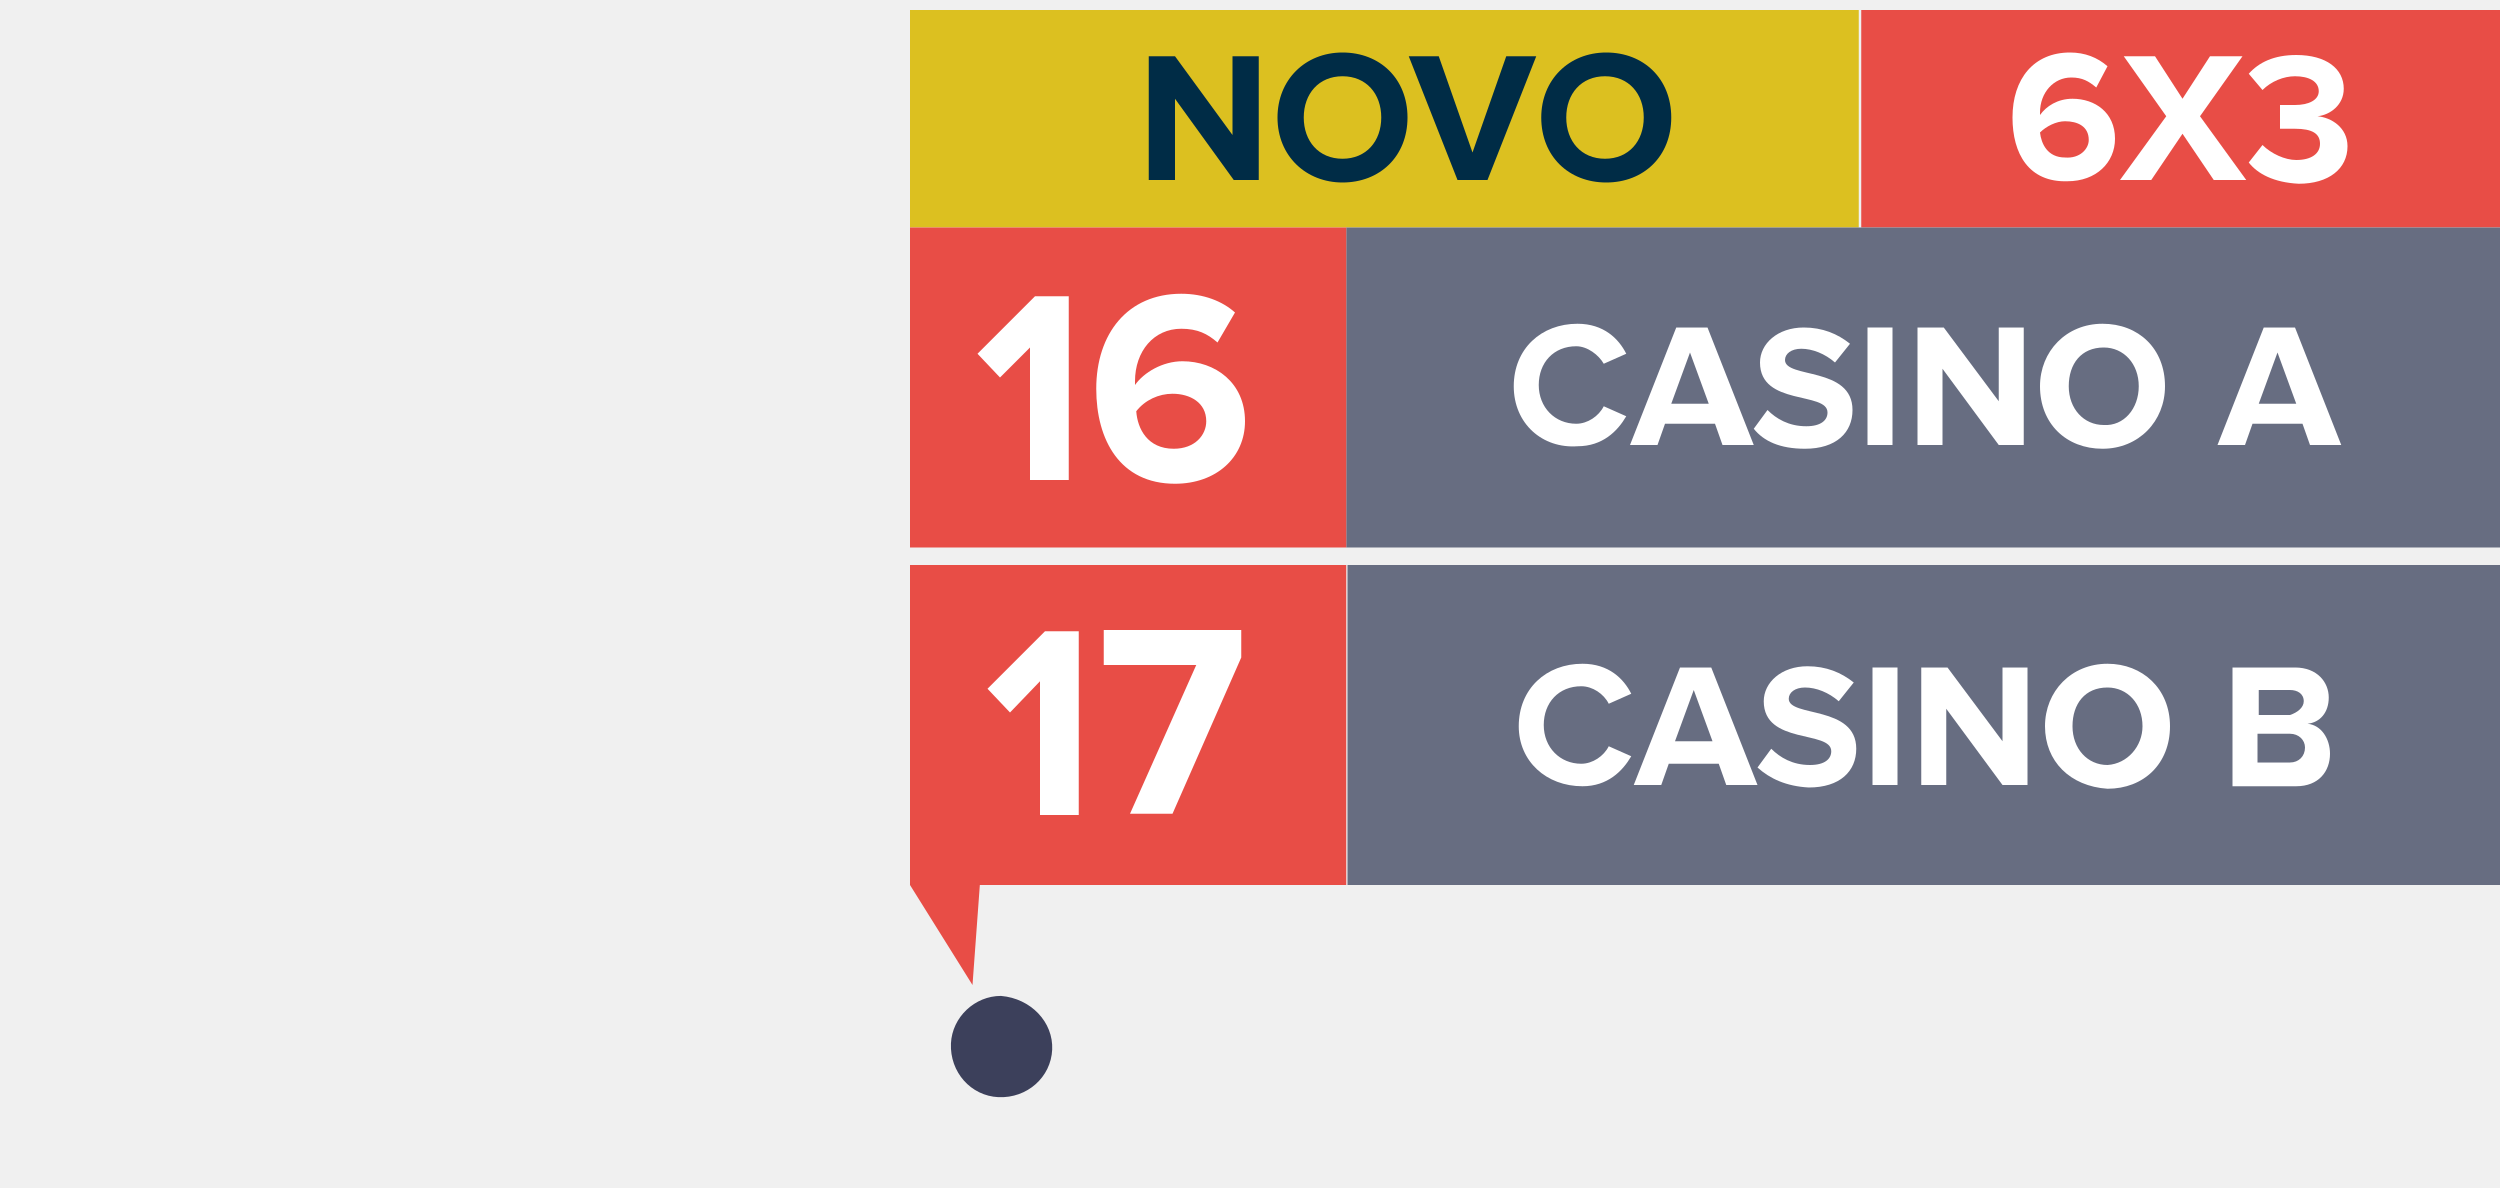
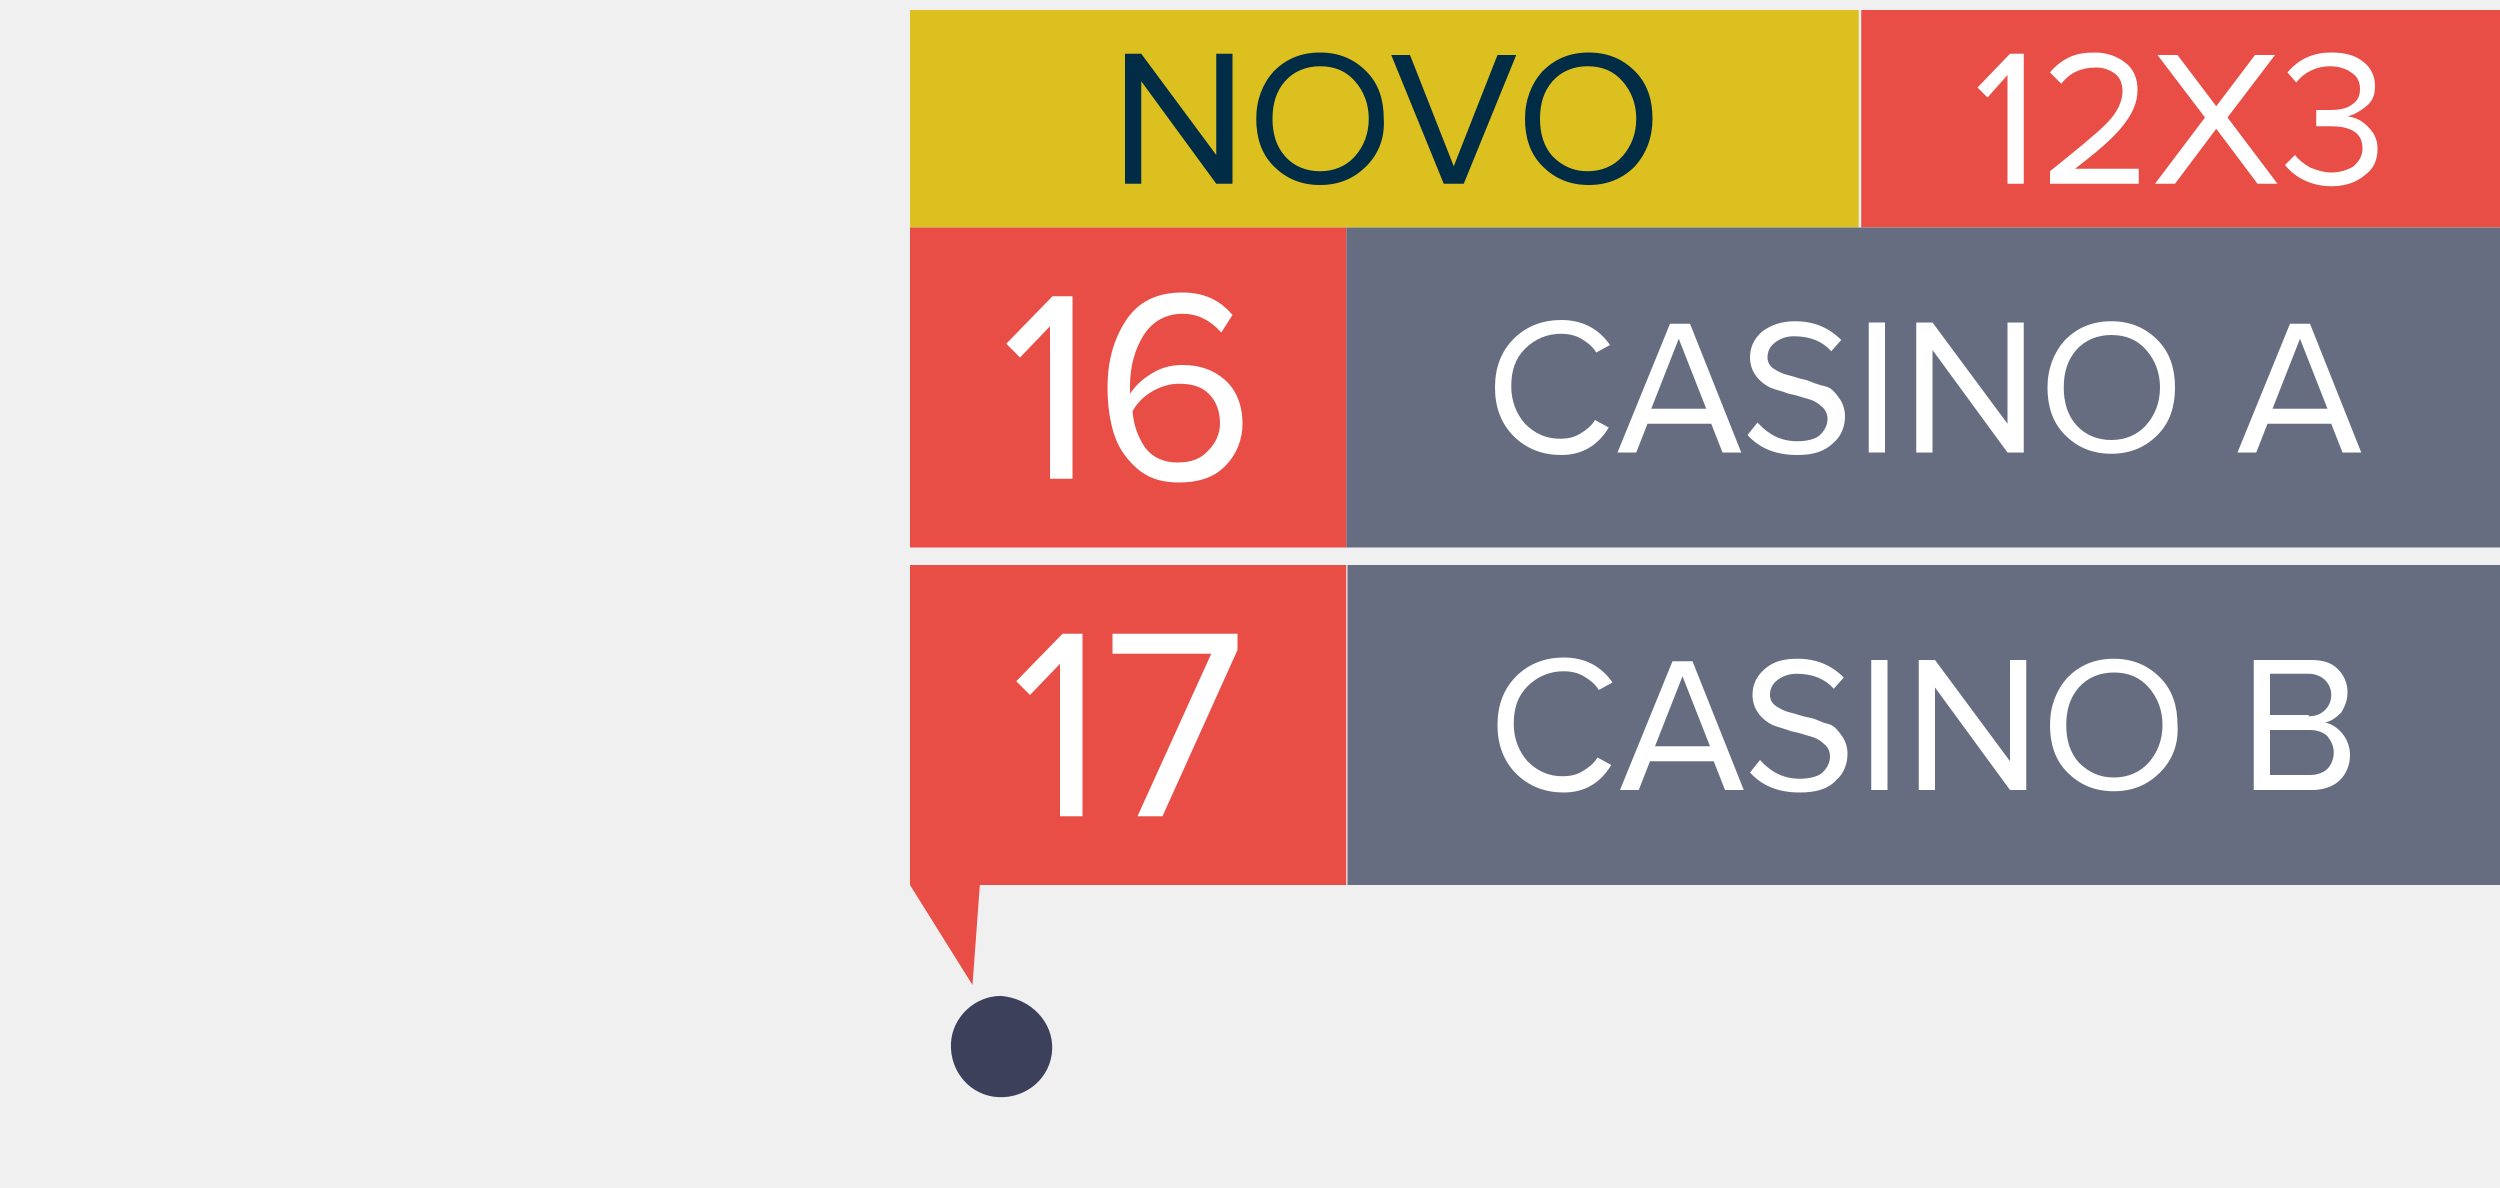
<svg xmlns="http://www.w3.org/2000/svg" version="1.1" id="Layer_1" width="200" height="95" x="0px" y="0px" viewBox="0 0 200 95" style="enable-background:new 0 0 200 95;" xml:space="preserve">
  <style type="text/css">
	.st0{opacity:0.92;fill:#2D314E;enable-background:new    ;}
	.st1{fill:none;}
	.st2{fill:#E84D46;}
	.st3{fill:#DCC020;}
	.st4{fill:#676D81;}
- 	.st5{enable-background:new    ;}
- 	.st6{fill:#FFFFFF;}
- 	.st7{fill:#002C46;}
+ 	.st5{fill:#FFFFFF;}
+ 	.st6{fill:#002C46;}
</style>
  <g id="_24_julho_novo" transform="translate(200.275 451.873)">
    <path id="Path_11" class="st0" d="M-116.1-367.9c-0.1,2.2-2,3.9-4.3,3.8c-2.2-0.1-3.9-2-3.8-4.3c0.1-2.1,1.9-3.8,4-3.8   C-117.8-372-116-370.1-116.1-367.9z" />
  </g>
  <g id="casino" transform="translate(-470.926 -104.601)">
    <g id="Group_66" transform="translate(-445.705 -152.518)">
      <rect id="Rectangle_41" x="916.7" y="274.4" class="st1" width="56.7" height="52.3" />
    </g>
  </g>
  <g>
    <rect x="148.9" y="0.8" class="st2" width="51.1" height="17.4" />
  </g>
  <g>
    <rect x="72.8" y="0.8" class="st3" width="75.9" height="17.4" />
  </g>
  <rect x="107.7" y="18.2" class="st4" width="92.7" height="25.6" />
-   <g class="st5">
-     <path class="st6" d="M121.1,30.9c0-3,2.2-5,5.1-5c2.1,0,3.3,1.2,3.9,2.4l-1.8,0.8c-0.4-0.7-1.3-1.4-2.2-1.4c-1.8,0-3,1.3-3,3.1   c0,1.8,1.3,3.1,3,3.1c0.9,0,1.8-0.6,2.2-1.4l1.8,0.8c-0.7,1.2-1.9,2.4-3.9,2.4C123.4,35.9,121.1,33.9,121.1,30.9z" />
-     <path class="st6" d="M137.8,35.6l-0.6-1.7h-4l-0.6,1.7h-2.2l3.7-9.4h2.5l3.7,9.4H137.8z M135.2,28.2l-1.5,4.1h3L135.2,28.2z" />
-     <path class="st6" d="M140.3,34.3l1.1-1.5c0.7,0.7,1.7,1.3,3.1,1.3c1.2,0,1.7-0.5,1.7-1.1c0-1.7-5.4-0.5-5.4-4   c0-1.5,1.4-2.8,3.5-2.8c1.5,0,2.7,0.5,3.7,1.3l-1.2,1.5c-0.8-0.7-1.8-1.1-2.7-1.1c-0.8,0-1.3,0.4-1.3,0.9c0,1.5,5.4,0.5,5.4,4   c0,1.8-1.3,3.1-3.8,3.1C142.4,35.9,141.1,35.3,140.3,34.3z" />
-     <path class="st6" d="M149.4,35.6v-9.4h2v9.4H149.4z" />
-     <path class="st6" d="M159.9,35.6l-4.5-6.1v6.1h-2v-9.4h2.1l4.4,5.9v-5.9h2v9.4H159.9z" />
-     <path class="st6" d="M163.2,30.9c0-2.8,2.1-5,5-5s5,2,5,5c0,2.8-2.1,5-5,5S163.2,33.9,163.2,30.9z M171.1,30.9   c0-1.8-1.2-3.1-2.8-3.1c-1.8,0-2.8,1.3-2.8,3.1s1.2,3.1,2.8,3.1C169.9,34.1,171.1,32.7,171.1,30.9z" />
-     <path class="st6" d="M184.8,35.6l-0.6-1.7h-4l-0.6,1.7h-2.2l3.7-9.4h2.5l3.7,9.4H184.8z M182.2,28.2l-1.5,4.1h3L182.2,28.2z" />
-   </g>
  <rect x="59.4" y="18.2" class="st1" width="34.9" height="25.6" />
  <g>
    <rect x="72.8" y="18.2" class="st2" width="34.9" height="25.6" />
  </g>
  <rect x="148.9" y="0.8" class="st1" width="51.1" height="17.4" />
-   <g class="st5">
-     <path class="st6" d="M161,9.4c0-3.1,1.7-5.2,4.6-5.2c1.2,0,2.2,0.4,3,1.1l-0.9,1.7c-0.6-0.5-1.1-0.8-2-0.8c-1.4,0-2.5,1.2-2.5,2.8   c0,0.1,0,0.1,0,0.2c0.5-0.7,1.4-1.3,2.6-1.3c1.8,0,3.4,1.1,3.4,3.2c0,1.9-1.5,3.4-3.8,3.4C162.3,14.6,161,12.3,161,9.4z    M167.1,11.2c0-1.1-0.9-1.5-1.9-1.5c-0.7,0-1.5,0.4-2,0.9c0.1,0.9,0.6,2,2,2C166.4,12.7,167.1,11.9,167.1,11.2z" />
-     <path class="st6" d="M177.1,14.4l-2.5-3.7l-2.5,3.7h-2.5l3.7-5.1l-3.4-4.8h2.5l2.2,3.4l2.2-3.4h2.6L176,9.3l3.7,5.1H177.1z" />
-     <path class="st6" d="M179.9,13l1.1-1.4c0.7,0.7,1.8,1.2,2.7,1.2c1.2,0,1.9-0.5,1.9-1.3c0-0.8-0.6-1.2-2-1.2c-0.5,0-1.1,0-1.2,0V8.4   c0.2,0,0.8,0,1.2,0c1.1,0,1.9-0.4,1.9-1.1c0-0.8-0.8-1.2-1.9-1.2c-0.9,0-1.9,0.4-2.6,1.1l-1.1-1.3c0.8-0.9,2-1.5,3.8-1.5   c2.4,0,3.8,1.1,3.8,2.7c0,1.3-1.1,2.1-2.1,2.2c1.1,0.1,2.4,0.9,2.4,2.4c0,1.8-1.5,3-3.9,3C181.9,14.6,180.6,13.9,179.9,13z" />
-   </g>
-   <g class="st5">
-     <path class="st7" d="M98.7,14.4L94,7.9v6.5h-2.1V4.5H94l4.6,6.3V4.5h2.1v9.9H98.7z" />
-     <path class="st7" d="M102.2,9.4c0-3,2.2-5.2,5.2-5.2c3,0,5.2,2.1,5.2,5.2s-2.2,5.2-5.2,5.2C104.5,14.6,102.2,12.5,102.2,9.4z    M110.5,9.4c0-1.9-1.2-3.3-3.1-3.3c-1.9,0-3.1,1.4-3.1,3.3s1.2,3.3,3.1,3.3C109.3,12.7,110.5,11.3,110.5,9.4z" />
-     <path class="st7" d="M116.6,14.4l-3.9-9.9h2.4l2.7,7.7l2.7-7.7h2.4l-3.9,9.9H116.6z" />
-     <path class="st7" d="M123.3,9.4c0-3,2.2-5.2,5.2-5.2c3,0,5.2,2.1,5.2,5.2s-2.2,5.2-5.2,5.2C125.5,14.6,123.3,12.5,123.3,9.4z    M131.5,9.4c0-1.9-1.2-3.3-3.1-3.3c-1.9,0-3.1,1.4-3.1,3.3s1.2,3.3,3.1,3.3C130.3,12.7,131.5,11.3,131.5,9.4z" />
-   </g>
  <g>
    <rect x="107.8" y="45.2" class="st4" width="92.2" height="25.6" />
  </g>
  <rect x="94.3" y="45.2" class="st1" width="105.7" height="25.6" />
-   <g class="st5">
-     <path class="st6" d="M121.5,58.1c0-3,2.2-5,5.1-5c2.1,0,3.3,1.2,3.9,2.4l-1.8,0.8c-0.4-0.8-1.3-1.4-2.2-1.4c-1.8,0-3,1.3-3,3.1   c0,1.8,1.3,3.1,3,3.1c0.9,0,1.8-0.6,2.2-1.4l1.8,0.8c-0.7,1.2-1.9,2.4-3.9,2.4C123.7,62.9,121.5,60.9,121.5,58.1z" />
-     <path class="st6" d="M138.1,62.8l-0.6-1.7h-4l-0.6,1.7h-2.2l3.7-9.4h2.5l3.7,9.4H138.1z M135.5,55.2l-1.5,4.1h3L135.5,55.2z" />
-     <path class="st6" d="M140.6,61.4l1.1-1.5c0.7,0.7,1.7,1.3,3.1,1.3c1.2,0,1.7-0.5,1.7-1.1c0-1.7-5.4-0.5-5.4-4   c0-1.5,1.4-2.8,3.5-2.8c1.5,0,2.7,0.5,3.7,1.3l-1.2,1.5c-0.8-0.7-1.8-1.1-2.7-1.1c-0.8,0-1.3,0.4-1.3,0.9c0,1.5,5.4,0.5,5.4,4   c0,1.8-1.3,3.1-3.8,3.1C142.9,62.9,141.6,62.3,140.6,61.4z" />
-     <path class="st6" d="M149.8,62.8v-9.4h2v9.4H149.8z" />
-     <path class="st6" d="M160.2,62.8l-4.5-6.1v6.1h-2v-9.4h2.1l4.4,5.9v-5.9h2v9.4H160.2z" />
-     <path class="st6" d="M163.6,58.1c0-2.8,2.1-5,5-5c2.8,0,5,2,5,5s-2.1,5-5,5C165.6,62.9,163.6,60.9,163.6,58.1z M171.4,58.1   c0-1.8-1.2-3.1-2.8-3.1c-1.8,0-2.8,1.3-2.8,3.1s1.2,3.1,2.8,3.1C170.2,61.1,171.4,59.7,171.4,58.1z" />
-     <path class="st6" d="M178.6,62.8v-9.4h5c1.8,0,2.7,1.2,2.7,2.4s-0.7,2-1.7,2.1c1.1,0.1,1.8,1.2,1.8,2.4c0,1.4-0.9,2.6-2.7,2.6   H178.6z M184.3,56.1c0-0.6-0.5-0.9-1.1-0.9h-2.5v2h2.5C183.8,57,184.3,56.6,184.3,56.1z M184.4,59.8c0-0.6-0.5-1.1-1.2-1.1h-2.6V61   h2.6C183.9,61,184.4,60.5,184.4,59.8z" />
-   </g>
  <rect x="59.4" y="45.2" class="st1" width="34.9" height="25.6" />
  <g>
    <rect x="72.8" y="45.2" class="st2" width="34.9" height="25.6" />
  </g>
  <polygon class="st2" points="72.8,70.8 77.8,78.8 78.6,67.9 " />
  <g>
-     <path class="st6" d="M82.4,38.4V27.8L80,30.2l-1.8-1.9l4.6-4.6h2.7v14.7H82.4z" />
-     <path class="st6" d="M87.7,31.1c0-4.4,2.5-7.6,6.8-7.6c1.8,0,3.3,0.6,4.3,1.5l-1.4,2.4c-0.8-0.7-1.6-1.1-2.9-1.1   c-2.2,0-3.7,1.8-3.7,4.2c0,0.1,0,0.2,0,0.3c0.7-1,2.2-1.9,3.8-1.9c2.6,0,5,1.7,5,4.8c0,2.9-2.3,5-5.6,5   C89.6,38.7,87.7,35.2,87.7,31.1z M96.5,33.7c0-1.5-1.3-2.2-2.7-2.2c-1.1,0-2.2,0.5-2.9,1.4c0.1,1.4,0.9,3,3,3   C95.6,35.9,96.5,34.8,96.5,33.7z" />
+     <path class="st5" d="M85.8,38.3H84V26.1l-2.4,2.5l-1.1-1.1l3.7-3.8h1.6V38.3z" />
+     <path class="st5" d="M94.3,38.6c-1,0-1.9-0.2-2.6-0.6c-0.7-0.4-1.3-1-1.8-1.7s-0.8-1.5-1-2.4c-0.2-0.9-0.3-1.8-0.3-2.9   c0-2.1,0.5-3.9,1.5-5.4c1-1.5,2.5-2.2,4.5-2.2c1.7,0,3,0.6,4,1.8l-0.9,1.4c-0.9-1-1.9-1.5-3.1-1.5c-1.3,0-2.4,0.6-3.1,1.7   c-0.7,1.1-1.1,2.5-1.1,4.1v0.6c0.4-0.6,0.9-1.1,1.7-1.6c0.8-0.5,1.6-0.7,2.5-0.7c1.4,0,2.5,0.4,3.4,1.2c0.9,0.8,1.4,2,1.4,3.5   c0,1.3-0.5,2.5-1.4,3.4S95.9,38.6,94.3,38.6z M94.2,37c1.1,0,1.9-0.3,2.5-1c0.6-0.6,0.9-1.4,0.9-2.1c0-1-0.3-1.8-0.9-2.4   s-1.4-0.8-2.4-0.8c-0.7,0-1.4,0.2-2.1,0.6c-0.7,0.4-1.2,0.9-1.6,1.6c0.1,1.1,0.4,2,1,2.9C92.2,36.6,93.1,37,94.2,37z" />
  </g>
  <g>
-     <path class="st6" d="M83.2,65.1V54.5l-2.4,2.5l-1.8-1.9l4.6-4.6h2.7v14.7H83.2z" />
-     <path class="st6" d="M90.4,65.1l5.3-11.9h-7.4v-2.8h11v2.2l-5.5,12.5H90.4z" />
+     <path class="st5" d="M161.9,14.7h-1.3V6L159,7.8L158.2,7l2.6-2.7h1.1V14.7z" />
+     <path class="st5" d="M171.1,14.7H164v-1c2.1-1.7,3.6-2.9,4.5-3.8c0.9-0.9,1.3-1.8,1.3-2.6c0-0.6-0.2-1.1-0.6-1.4   c-0.4-0.3-0.9-0.5-1.5-0.5c-1.2,0-2.1,0.4-2.8,1.3L164,5.8c0.4-0.5,0.9-0.9,1.5-1.2c0.6-0.3,1.3-0.4,2.1-0.4c0.9,0,1.8,0.3,2.4,0.8   c0.7,0.5,1,1.3,1,2.2c0,1-0.4,1.9-1.2,2.9s-2.1,2.1-3.8,3.4h5.1V14.7z" />
+     <path class="st5" d="M182.2,14.7h-1.6l-3.3-4.4l-3.3,4.4h-1.6l4-5.3l-3.8-5h1.6l3.1,4.1l3.1-4.1h1.6l-3.8,5L182.2,14.7z" />
+     <path class="st5" d="M186.5,14.9c-0.8,0-1.6-0.2-2.2-0.5c-0.6-0.3-1.1-0.7-1.5-1.2l0.8-0.8c0.3,0.4,0.7,0.7,1.2,1   c0.5,0.2,1.1,0.4,1.7,0.4c0.7,0,1.3-0.2,1.8-0.5c0.4-0.4,0.7-0.8,0.7-1.4c0-0.6-0.2-1.1-0.7-1.4c-0.5-0.3-1.1-0.4-1.9-0.4   c-0.6,0-1,0-1.1,0V8.8c0.1,0,0.5,0,1.1,0c0.7,0,1.3-0.1,1.7-0.4c0.5-0.3,0.7-0.7,0.7-1.3c0-0.5-0.2-1-0.7-1.3   c-0.4-0.3-1-0.5-1.7-0.5c-1,0-2,0.4-2.7,1.3L183,5.8c0.9-1.1,2.1-1.6,3.5-1.6c1,0,1.9,0.2,2.5,0.7c0.7,0.5,1,1.2,1,2   c0,0.7-0.2,1.2-0.7,1.6c-0.5,0.4-1,0.7-1.5,0.8c0.6,0.1,1.1,0.3,1.6,0.8s0.8,1,0.8,1.8c0,0.9-0.3,1.6-1,2.1   C188.5,14.6,187.6,14.9,186.5,14.9z" />
+   </g>
+   <g>
+     <path class="st6" d="M98.5,14.7h-1.2l-6-8.2v8.2h-1.3V4.3h1.3l6,8.1V4.3h1.3V14.7z" />
+     <path class="st6" d="M109.3,13.3c-1,1-2.2,1.5-3.7,1.5s-2.7-0.5-3.7-1.5c-1-1-1.4-2.3-1.4-3.8c0-1.5,0.5-2.8,1.4-3.8   c1-1,2.2-1.5,3.7-1.5s2.7,0.5,3.7,1.5c1,1,1.4,2.3,1.4,3.8C110.8,11,110.3,12.3,109.3,13.3z M105.6,13.7c1.1,0,2.1-0.4,2.8-1.2   c0.7-0.8,1.1-1.8,1.1-3c0-1.2-0.4-2.2-1.1-3c-0.7-0.8-1.6-1.2-2.8-1.2c-1.1,0-2.1,0.4-2.8,1.2c-0.7,0.8-1,1.8-1,3   c0,1.2,0.3,2.2,1,3C103.5,13.3,104.5,13.7,105.6,13.7z" />
+     <path class="st6" d="M117.1,14.7h-1.6l-4.2-10.3h1.5l3.5,8.9l3.5-8.9h1.5L117.1,14.7z" />
+     <path class="st6" d="M130.8,13.3c-1,1-2.2,1.5-3.7,1.5s-2.7-0.5-3.7-1.5c-1-1-1.4-2.3-1.4-3.8c0-1.5,0.5-2.8,1.4-3.8   c1-1,2.2-1.5,3.7-1.5s2.7,0.5,3.7,1.5c1,1,1.4,2.3,1.4,3.8C132.2,11,131.7,12.3,130.8,13.3z M127,13.7c1.1,0,2.1-0.4,2.8-1.2   c0.7-0.8,1.1-1.8,1.1-3c0-1.2-0.4-2.2-1.1-3c-0.7-0.8-1.6-1.2-2.8-1.2c-1.1,0-2.1,0.4-2.8,1.2c-0.7,0.8-1,1.8-1,3   c0,1.2,0.3,2.2,1,3C125,13.3,125.9,13.7,127,13.7z" />
+   </g>
+   <g>
+     <path class="st5" d="M124.9,36.4c-1.5,0-2.8-0.5-3.8-1.5s-1.5-2.3-1.5-3.9c0-1.6,0.5-2.9,1.5-3.9s2.3-1.5,3.8-1.5   c1.7,0,3,0.7,3.9,2l-1.1,0.6c-0.3-0.5-0.7-0.8-1.2-1.1c-0.5-0.3-1.1-0.4-1.6-0.4c-1.1,0-2.1,0.4-2.9,1.2c-0.8,0.8-1.1,1.8-1.1,3   c0,1.2,0.4,2.2,1.1,3c0.8,0.8,1.7,1.2,2.8,1.2c0.6,0,1.1-0.1,1.6-0.4c0.5-0.3,0.9-0.6,1.2-1.1l1.1,0.6   C127.8,35.7,126.5,36.4,124.9,36.4z" />
+     <path class="st5" d="M139.3,36.2h-1.5l-0.9-2.3h-5.1l-0.9,2.3h-1.5l4.2-10.3h1.6L139.3,36.2z M136.5,32.7l-2.2-5.6l-2.2,5.6H136.5z   " />
+     <path class="st5" d="M143.8,36.4c-1.7,0-3-0.5-4-1.6l0.8-1c0.9,1,1.9,1.5,3.2,1.5c0.8,0,1.5-0.2,1.8-0.5c0.4-0.4,0.6-0.8,0.6-1.3   c0-0.4-0.2-0.8-0.5-1c-0.3-0.3-0.7-0.5-1.1-0.6s-0.9-0.3-1.5-0.4c-0.5-0.2-1-0.3-1.5-0.5c-0.4-0.2-0.8-0.5-1.1-0.9   c-0.3-0.4-0.5-0.9-0.5-1.5c0-0.8,0.3-1.5,1-2.1c0.7-0.5,1.5-0.8,2.6-0.8c1.5,0,2.7,0.5,3.7,1.5l-0.8,0.9c-0.7-0.8-1.7-1.2-3-1.2   c-0.6,0-1.1,0.2-1.5,0.5c-0.4,0.3-0.6,0.7-0.6,1.2c0,0.4,0.2,0.7,0.5,0.9c0.3,0.2,0.7,0.4,1.1,0.5c0.5,0.1,0.9,0.3,1.5,0.4   c0.5,0.2,1,0.4,1.5,0.5s0.8,0.5,1.1,0.9c0.3,0.4,0.5,0.9,0.5,1.5c0,0.8-0.3,1.6-0.9,2.1C146,36.1,145.1,36.4,143.8,36.4z" />
+     <path class="st5" d="M150.8,36.2h-1.3V25.8h1.3V36.2z" />
+     <path class="st5" d="M161.8,36.2h-1.2l-6-8.2v8.2h-1.3V25.8h1.3l6,8.1v-8.1h1.3V36.2z" />
+     <path class="st5" d="M172.6,34.8c-1,1-2.2,1.5-3.7,1.5s-2.7-0.5-3.7-1.5c-1-1-1.4-2.3-1.4-3.8s0.5-2.8,1.4-3.8c1-1,2.2-1.5,3.7-1.5   s2.7,0.5,3.7,1.5c1,1,1.4,2.3,1.4,3.8S173.6,33.8,172.6,34.8z M168.9,35.2c1.1,0,2.1-0.4,2.8-1.2c0.7-0.8,1.1-1.8,1.1-3   c0-1.2-0.4-2.2-1.1-3c-0.7-0.8-1.6-1.2-2.8-1.2c-1.1,0-2.1,0.4-2.8,1.2c-0.7,0.8-1,1.8-1,3c0,1.2,0.3,2.2,1,3   C166.8,34.8,167.8,35.2,168.9,35.2z" />
+     <path class="st5" d="M188.9,36.2h-1.5l-0.9-2.3h-5.1l-0.9,2.3H179l4.2-10.3h1.6L188.9,36.2z M186.2,32.7l-2.2-5.6l-2.2,5.6H186.2z" />
+   </g>
+   <g>
+     <path class="st5" d="M86.6,65.3h-1.8V53.1l-2.4,2.5l-1.1-1.1l3.7-3.8h1.6V65.3z" />
+     <path class="st5" d="M93,65.3h-2l5.9-13H89v-1.6h10v1.3L93,65.3z" />
+   </g>
+   <g>
+     <path class="st5" d="M125.1,63.4c-1.5,0-2.8-0.5-3.8-1.5c-1-1-1.5-2.3-1.5-3.9c0-1.6,0.5-2.9,1.5-3.9c1-1,2.3-1.5,3.8-1.5   c1.7,0,3,0.7,3.9,2l-1.1,0.6c-0.3-0.5-0.7-0.8-1.2-1.1c-0.5-0.3-1.1-0.4-1.6-0.4c-1.1,0-2.1,0.4-2.9,1.2c-0.8,0.8-1.1,1.8-1.1,3   c0,1.2,0.4,2.2,1.1,3c0.8,0.8,1.7,1.2,2.8,1.2c0.6,0,1.1-0.1,1.6-0.4c0.5-0.3,0.9-0.6,1.2-1.1l1.1,0.6   C128,62.7,126.7,63.4,125.1,63.4z" />
+     <path class="st5" d="M139.5,63.2H138l-0.9-2.3H132l-0.9,2.3h-1.5l4.2-10.3h1.6L139.5,63.2z M136.8,59.7l-2.2-5.6l-2.2,5.6H136.8z" />
+     <path class="st5" d="M144,63.4c-1.7,0-3-0.5-4-1.6l0.8-1c0.9,1,1.9,1.5,3.2,1.5c0.8,0,1.5-0.2,1.8-0.5c0.4-0.4,0.6-0.8,0.6-1.3   c0-0.4-0.2-0.8-0.5-1c-0.3-0.3-0.7-0.5-1.1-0.6s-0.9-0.3-1.5-0.4c-0.5-0.2-1-0.3-1.5-0.5c-0.4-0.2-0.8-0.5-1.1-0.9   c-0.3-0.4-0.5-0.9-0.5-1.5c0-0.8,0.3-1.5,1-2.1s1.5-0.8,2.6-0.8c1.5,0,2.7,0.5,3.7,1.5l-0.8,0.9c-0.7-0.8-1.7-1.2-3-1.2   c-0.6,0-1.1,0.2-1.5,0.5c-0.4,0.3-0.6,0.7-0.6,1.2c0,0.4,0.2,0.7,0.5,0.9c0.3,0.2,0.7,0.4,1.1,0.5c0.5,0.1,0.9,0.3,1.5,0.4   s1,0.4,1.5,0.5s0.8,0.5,1.1,0.9c0.3,0.4,0.5,0.9,0.5,1.5c0,0.8-0.3,1.6-0.9,2.1C146.3,63.1,145.3,63.4,144,63.4z" />
+     <path class="st5" d="M151,63.2h-1.3V52.8h1.3V63.2z" />
+     <path class="st5" d="M162,63.2h-1.2l-6-8.2v8.2h-1.3V52.8h1.3l6,8.1v-8.1h1.3V63.2z" />
+     <path class="st5" d="M172.8,61.8c-1,1-2.2,1.5-3.7,1.5s-2.7-0.5-3.7-1.5c-1-1-1.4-2.3-1.4-3.8c0-1.5,0.5-2.8,1.4-3.8   c1-1,2.2-1.5,3.7-1.5s2.7,0.5,3.7,1.5c1,1,1.4,2.3,1.4,3.8C174.3,59.5,173.8,60.8,172.8,61.8z M169.1,62.2c1.1,0,2.1-0.4,2.8-1.2   c0.7-0.8,1.1-1.8,1.1-3c0-1.2-0.4-2.2-1.1-3c-0.7-0.8-1.6-1.2-2.8-1.2c-1.1,0-2.1,0.4-2.8,1.2c-0.7,0.8-1,1.8-1,3   c0,1.2,0.3,2.2,1,3C167.1,61.8,168,62.2,169.1,62.2z" />
+     <path class="st5" d="M185,63.2h-4.7V52.8h4.6c0.9,0,1.6,0.2,2.1,0.7c0.5,0.5,0.8,1.1,0.8,1.9c0,0.6-0.2,1.1-0.5,1.6   c-0.4,0.4-0.8,0.7-1.3,0.8c0.5,0.1,1,0.4,1.4,0.9c0.4,0.5,0.6,1.1,0.6,1.7c0,0.8-0.3,1.5-0.8,2C186.7,62.9,185.9,63.2,185,63.2z    M184.7,57.3c0.6,0,1-0.2,1.3-0.5c0.3-0.3,0.5-0.7,0.5-1.2s-0.2-0.9-0.5-1.2s-0.8-0.5-1.3-0.5h-3.1v3.3H184.7z M184.8,62   c0.6,0,1.1-0.2,1.4-0.5c0.3-0.3,0.5-0.8,0.5-1.3c0-0.5-0.2-0.9-0.5-1.3c-0.3-0.3-0.8-0.5-1.4-0.5h-3.2V62H184.8z" />
  </g>
</svg>
